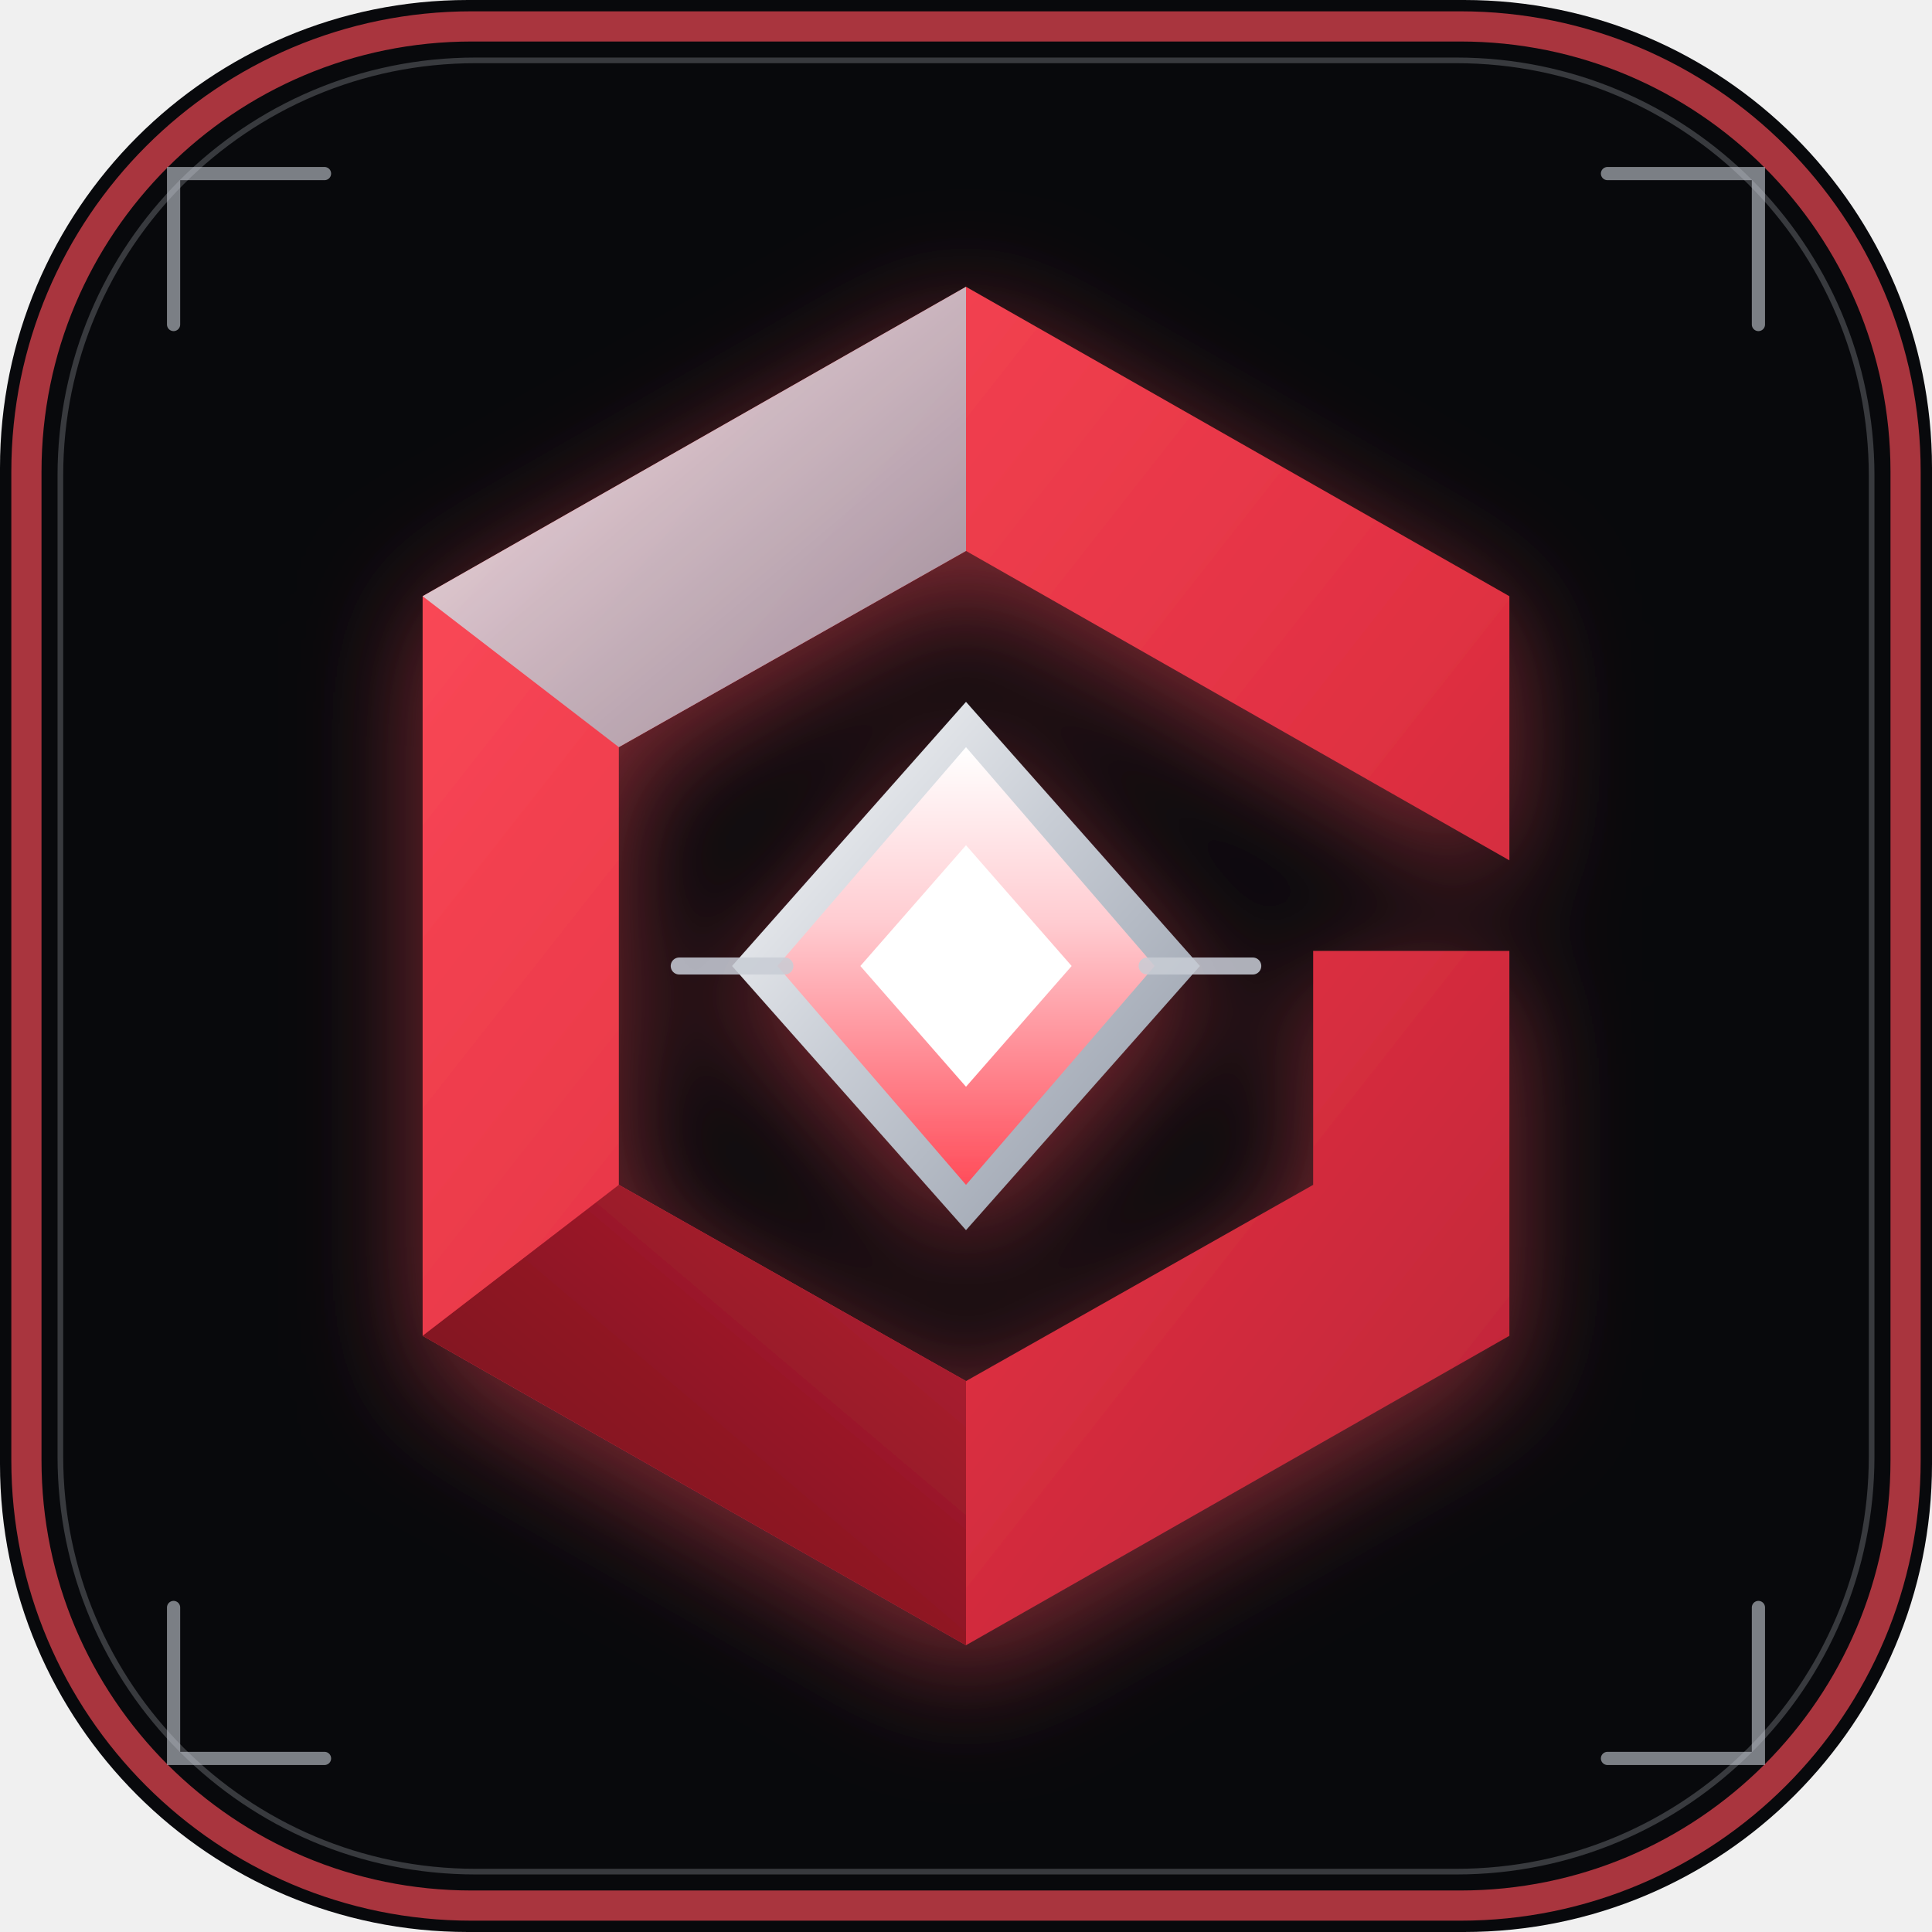
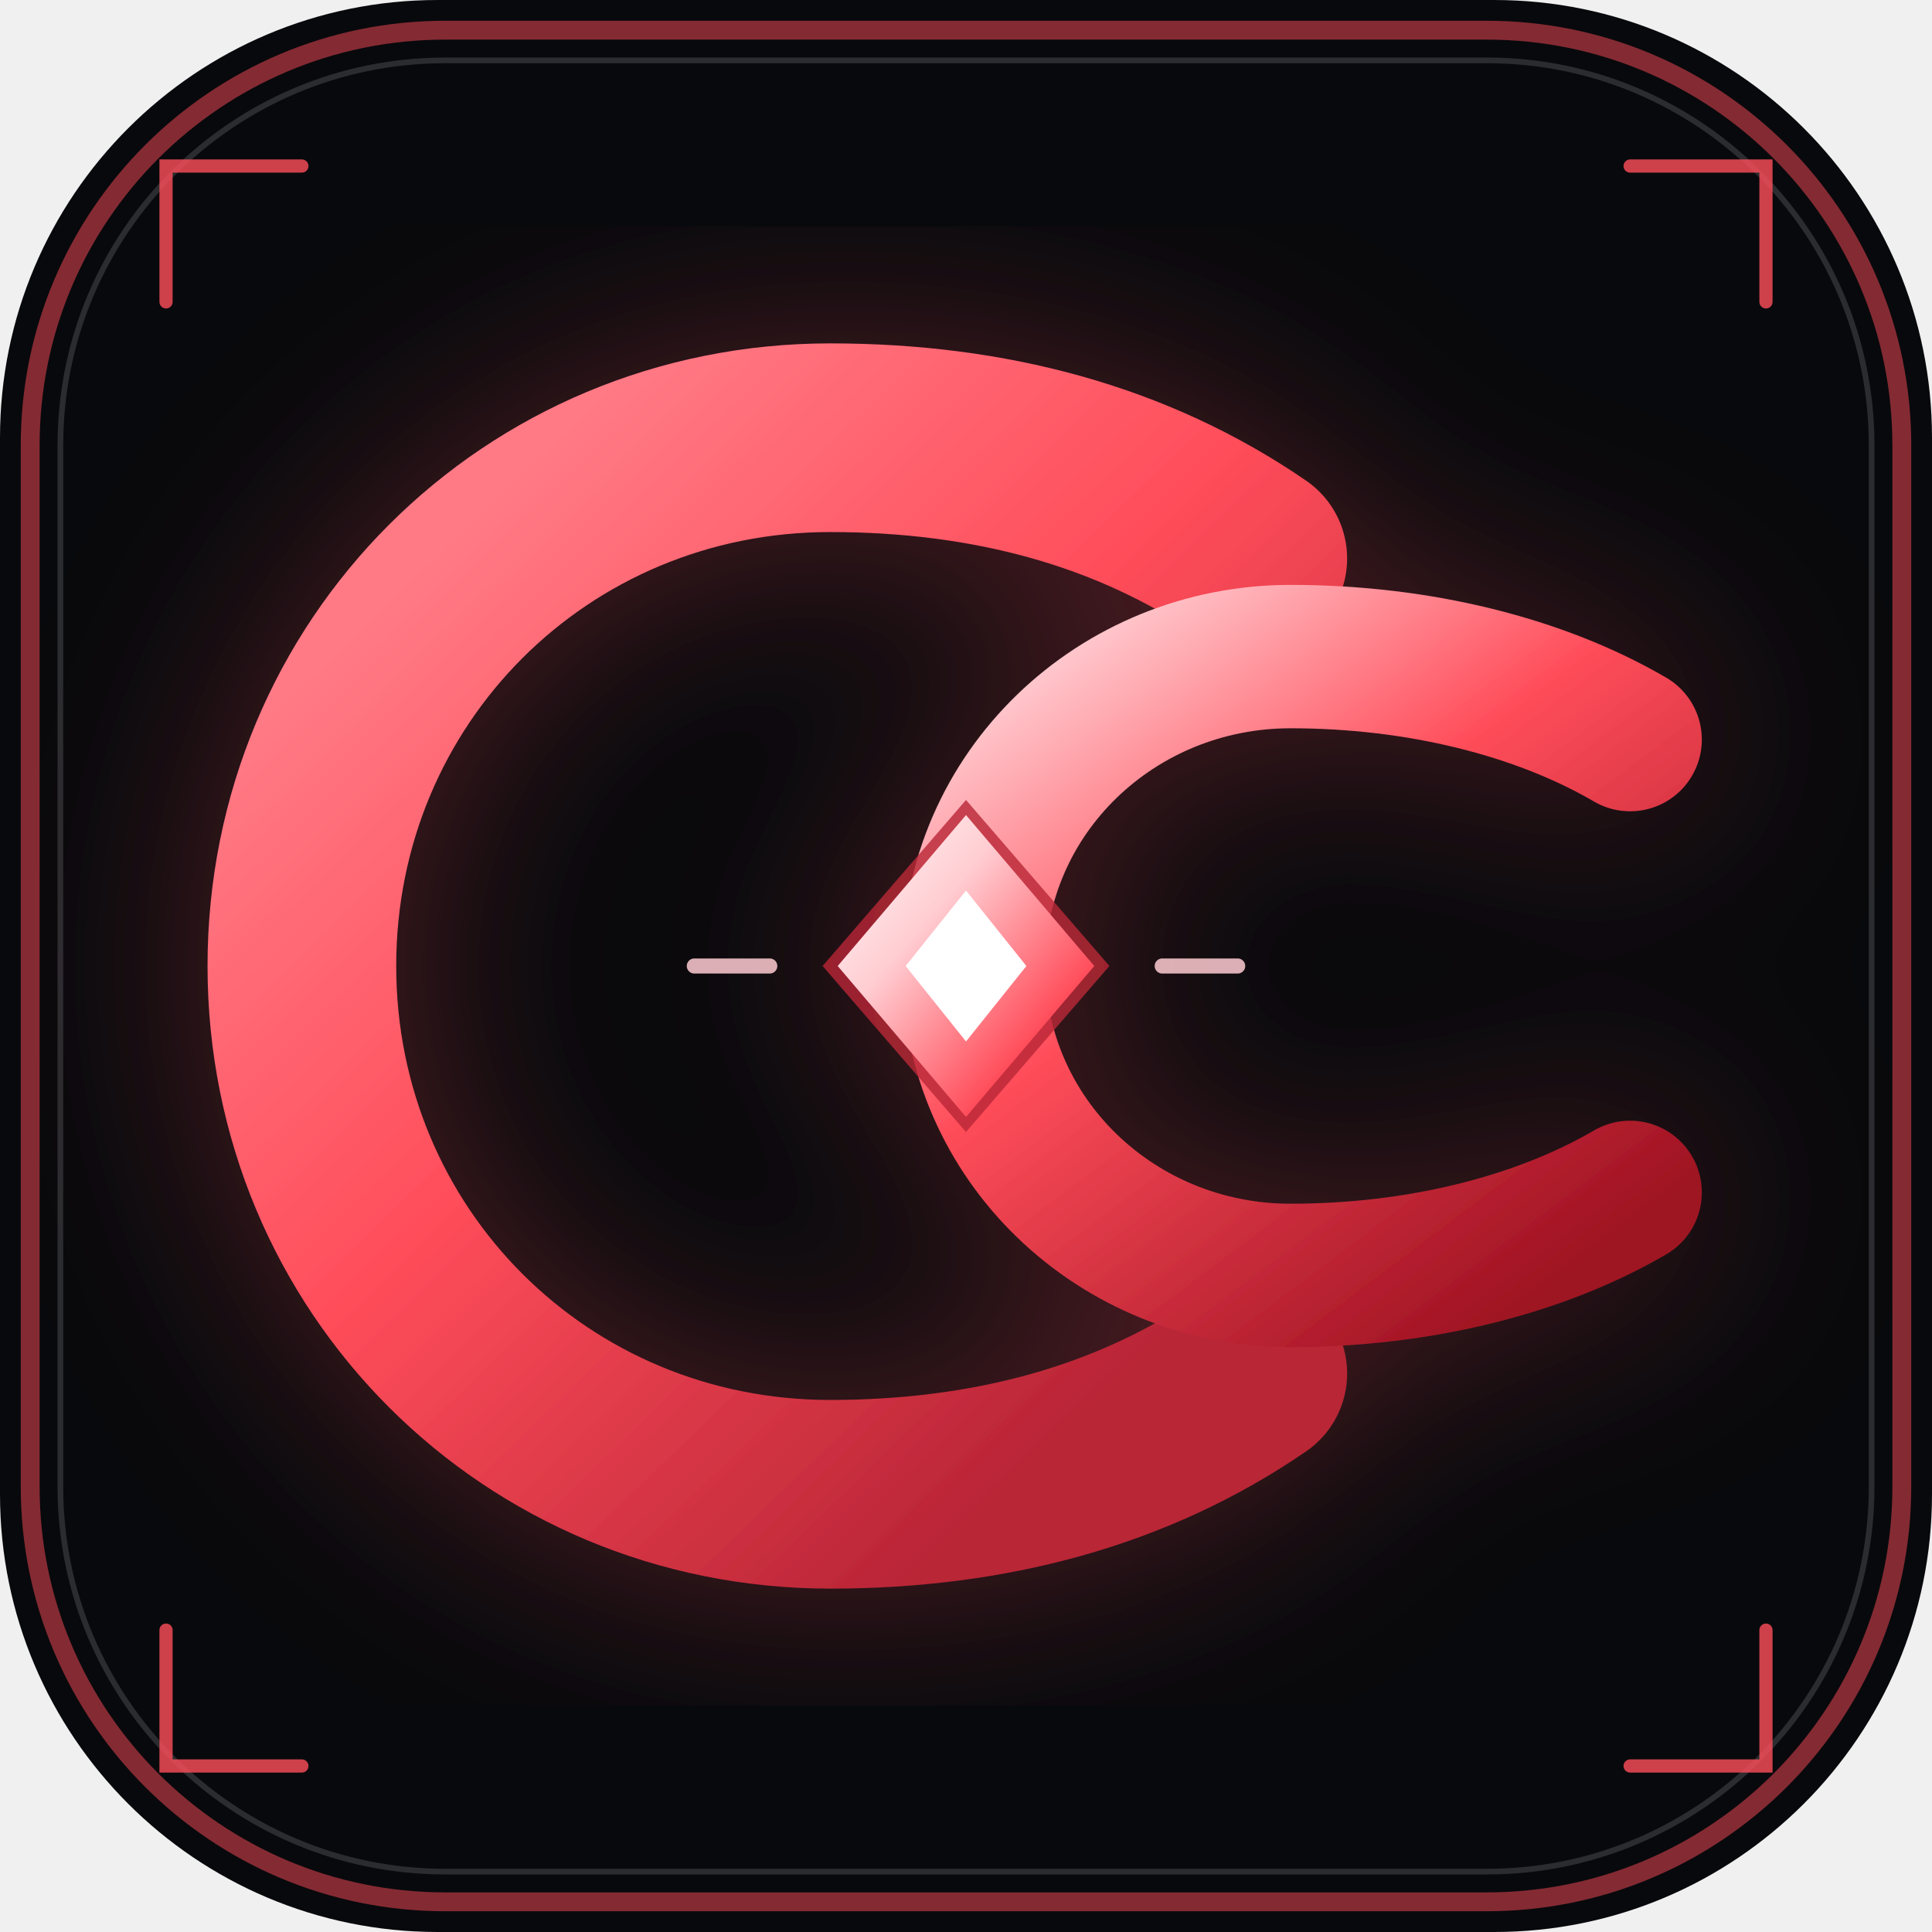
<svg xmlns="http://www.w3.org/2000/svg" viewBox="0 0 512 512" width="100%" height="100%">
  <defs>
-     <linearGradient id="tacticalPrimary" x1="0%" y1="0%" x2="100%" y2="100%">
-       <stop offset="0%" stop-color="#FF4D5A" />
-       <stop offset="60%" stop-color="#E03042" />
+     <linearGradient id="primaryColorGrad" x1="15%" y1="10%" x2="85%" y2="90%">
+       <stop offset="0%" stop-color="#FF7A85" />
+       <stop offset="45%" stop-color="#FF4D5A" />
      <stop offset="100%" stop-color="#B92536" />
    </linearGradient>
-     <linearGradient id="tacticalSecondary" x1="0%" y1="0%" x2="100%" y2="100%">
+     <linearGradient id="accentColorGrad" x1="10%" y1="0%" x2="90%" y2="100%">
+       <stop offset="0%" stop-color="#FFCCD1" />
+       <stop offset="40%" stop-color="#FF4D5A" />
+       <stop offset="100%" stop-color="#9E1222" />
+     </linearGradient>
+     <linearGradient id="coreDiamondGrad" x1="0%" y1="0%" x2="100%" y2="100%">
      <stop offset="0%" stop-color="#FFFFFF" />
-       <stop offset="45%" stop-color="#C8CDD5" />
-       <stop offset="100%" stop-color="#8E96A4" />
-     </linearGradient>
-     <linearGradient id="tacticalTertiary" x1="0%" y1="100%" x2="100%" y2="0%">
-       <stop offset="0%" stop-color="#6E0F1C" />
-       <stop offset="50%" stop-color="#8F1524" />
+       <stop offset="35%" stop-color="#FFCCD1" />
+       <stop offset="75%" stop-color="#FF4D5A" />
      <stop offset="100%" stop-color="#B92536" />
    </linearGradient>
-     <linearGradient id="tintCore" x1="0%" y1="0%" x2="0%" y2="100%">
-       <stop offset="0%" stop-color="#FFFFFF" />
-       <stop offset="40%" stop-color="#FFCCD1" />
-       <stop offset="100%" stop-color="#FF4D5A" />
-     </linearGradient>
-     <filter id="bloom" x="-20%" y="-20%" width="140%" height="140%">
-       <feDropShadow dx="0" dy="8" stdDeviation="16" flood-color="#FF4D5A" flood-opacity="0.5" />
+     <filter id="tacticalBloom" x="-20%" y="-20%" width="140%" height="140%">
+       <feDropShadow dx="0" dy="4" stdDeviation="14" flood-color="#FF4D5A" flood-opacity="0.65" />
+       <feDropShadow dx="0" dy="0" stdDeviation="28" flood-color="#FF4D5A" flood-opacity="0.3" />
    </filter>
  </defs>
-   <rect width="512" height="512" rx="124" fill="#08090C" />
-   <rect width="498" height="498" x="7" y="7" rx="118" fill="none" stroke="#FF4D5A" stroke-width="8" stroke-opacity="0.65" />
-   <rect width="480" height="480" x="16" y="16" rx="110" fill="none" stroke="#C8CDD5" stroke-width="1.5" stroke-opacity="0.25" />
-   <path d="M 46 86 L 46 46 L 86 46" fill="none" stroke="#C8CDD5" stroke-width="3.5" stroke-linecap="round" opacity="0.6" />
-   <path d="M 466 86 L 466 46 L 426 46" fill="none" stroke="#C8CDD5" stroke-width="3.5" stroke-linecap="round" opacity="0.6" />
-   <path d="M 46 426 L 46 466 L 86 466" fill="none" stroke="#C8CDD5" stroke-width="3.5" stroke-linecap="round" opacity="0.6" />
-   <path d="M 466 426 L 466 466 L 426 466" fill="none" stroke="#C8CDD5" stroke-width="3.5" stroke-linecap="round" opacity="0.6" />
-   <g filter="url(#bloom)">
-     <path d="M 256 76 L 400 158 L 400 228 L 256 146 L 164 198 L 164 314 L 256 366 L 348 314 L 348 252 L 400 252 L 400 354 L 256 436 L 112 354 L 112 158 Z" fill="url(#tacticalPrimary)" />
-     <path d="M 112 158 L 256 76 L 256 146 L 164 198 L 112 158 Z" fill="url(#tacticalSecondary)" opacity="0.85" />
-     <path d="M 112 354 L 256 436 L 256 366 L 164 314 L 112 354 Z" fill="url(#tacticalTertiary)" />
-     <polygon points="256,186 318,256 256,326 194,256" fill="url(#tacticalSecondary)" />
-     <polygon points="256,198 306,256 256,314 206,256" fill="url(#tintCore)" />
-     <polygon points="256,224 284,256 256,288 228,256" fill="#FFFFFF" />
-     <line x1="-76" y1="0" x2="-48" y2="0" stroke="#C8CDD5" stroke-width="4.5" stroke-linecap="round" opacity="0.85" transform="translate(256, 256)" />
-     <line x1="48" y1="0" x2="76" y2="0" stroke="#C8CDD5" stroke-width="4.5" stroke-linecap="round" opacity="0.85" transform="translate(256, 256)" />
+   <rect width="512" height="512" rx="116" fill="#08090C" />
+   <rect width="496" height="496" x="8" y="8" rx="110" fill="none" stroke="#FF4D5A" stroke-width="5" stroke-opacity="0.5" />
+   <rect width="480" height="480" x="16" y="16" rx="102" fill="none" stroke="#C8CDD5" stroke-width="1.5" stroke-opacity="0.18" />
+   <path d="M 44 80 L 44 44 L 80 44" fill="none" stroke="#FF4D5A" stroke-width="3.5" stroke-linecap="round" opacity="0.8" />
+   <path d="M 468 80 L 468 44 L 432 44" fill="none" stroke="#FF4D5A" stroke-width="3.5" stroke-linecap="round" opacity="0.8" />
+   <path d="M 44 432 L 44 468 L 80 468" fill="none" stroke="#FF4D5A" stroke-width="3.5" stroke-linecap="round" opacity="0.8" />
+   <path d="M 468 432 L 468 468 L 432 468" fill="none" stroke="#FF4D5A" stroke-width="3.5" stroke-linecap="round" opacity="0.8" />
+   <g filter="url(#tacticalBloom)">
+     <path d="M 332 148 C 300 126 262 116 220 116 C 142 116 80 178 80 256 C 80 334 142 396 220 396 C 262 396 300 386 332 364" fill="none" stroke="url(#primaryColorGrad)" stroke-width="50" stroke-linecap="round" />
+     <path d="M 432 196 C 408 182 376 174 342 174 C 296 174 258 210 258 256 C 258 302 296 338 342 338 C 376 338 408 330 432 316" fill="none" stroke="url(#accentColorGrad)" stroke-width="38" stroke-linecap="round" />
+     <polygon points="256,212 294,256 256,300 218,256" fill="#B92536" opacity="0.8" />
+     <polygon points="256,216 290,256 256,296 222,256" fill="url(#coreDiamondGrad)" />
+     <polygon points="256,236 272,256 256,276 240,256" fill="#FFFFFF" />
+     <line x1="184" y1="256" x2="204" y2="256" stroke="#FFCCD1" stroke-width="4" stroke-linecap="round" opacity="0.85" />
+     <line x1="308" y1="256" x2="328" y2="256" stroke="#FFCCD1" stroke-width="4" stroke-linecap="round" opacity="0.85" />
  </g>
</svg>
